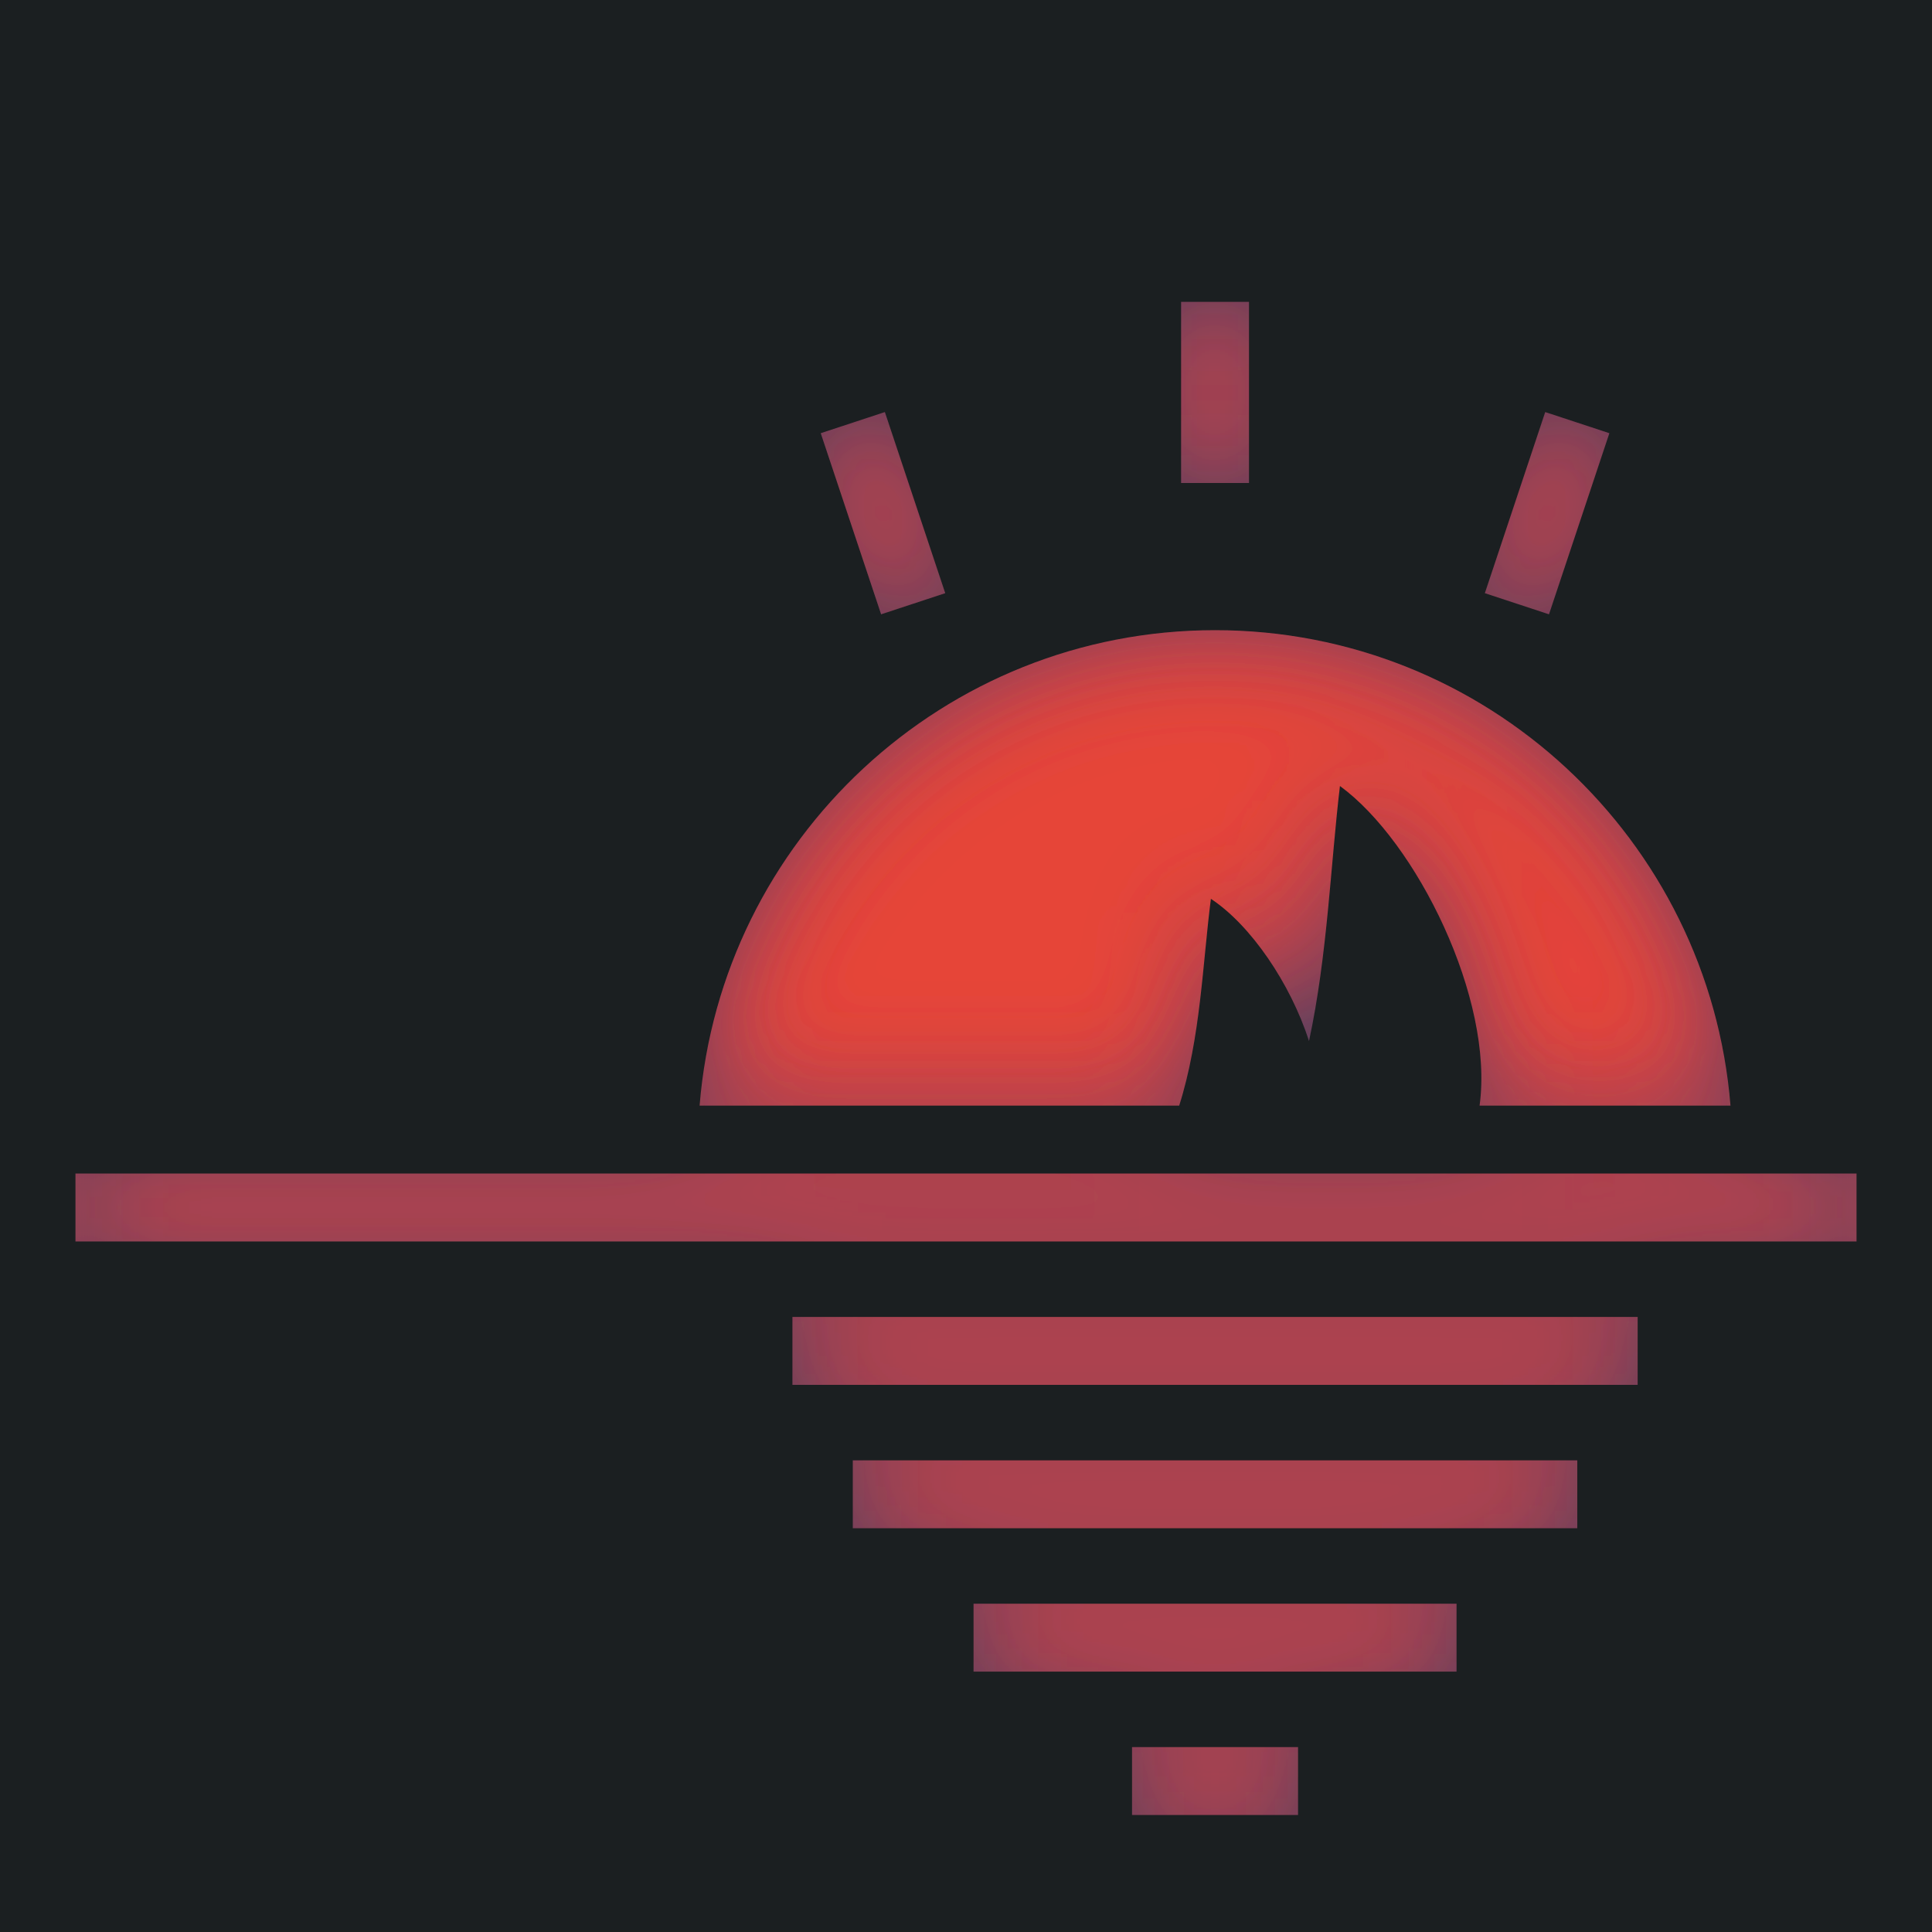
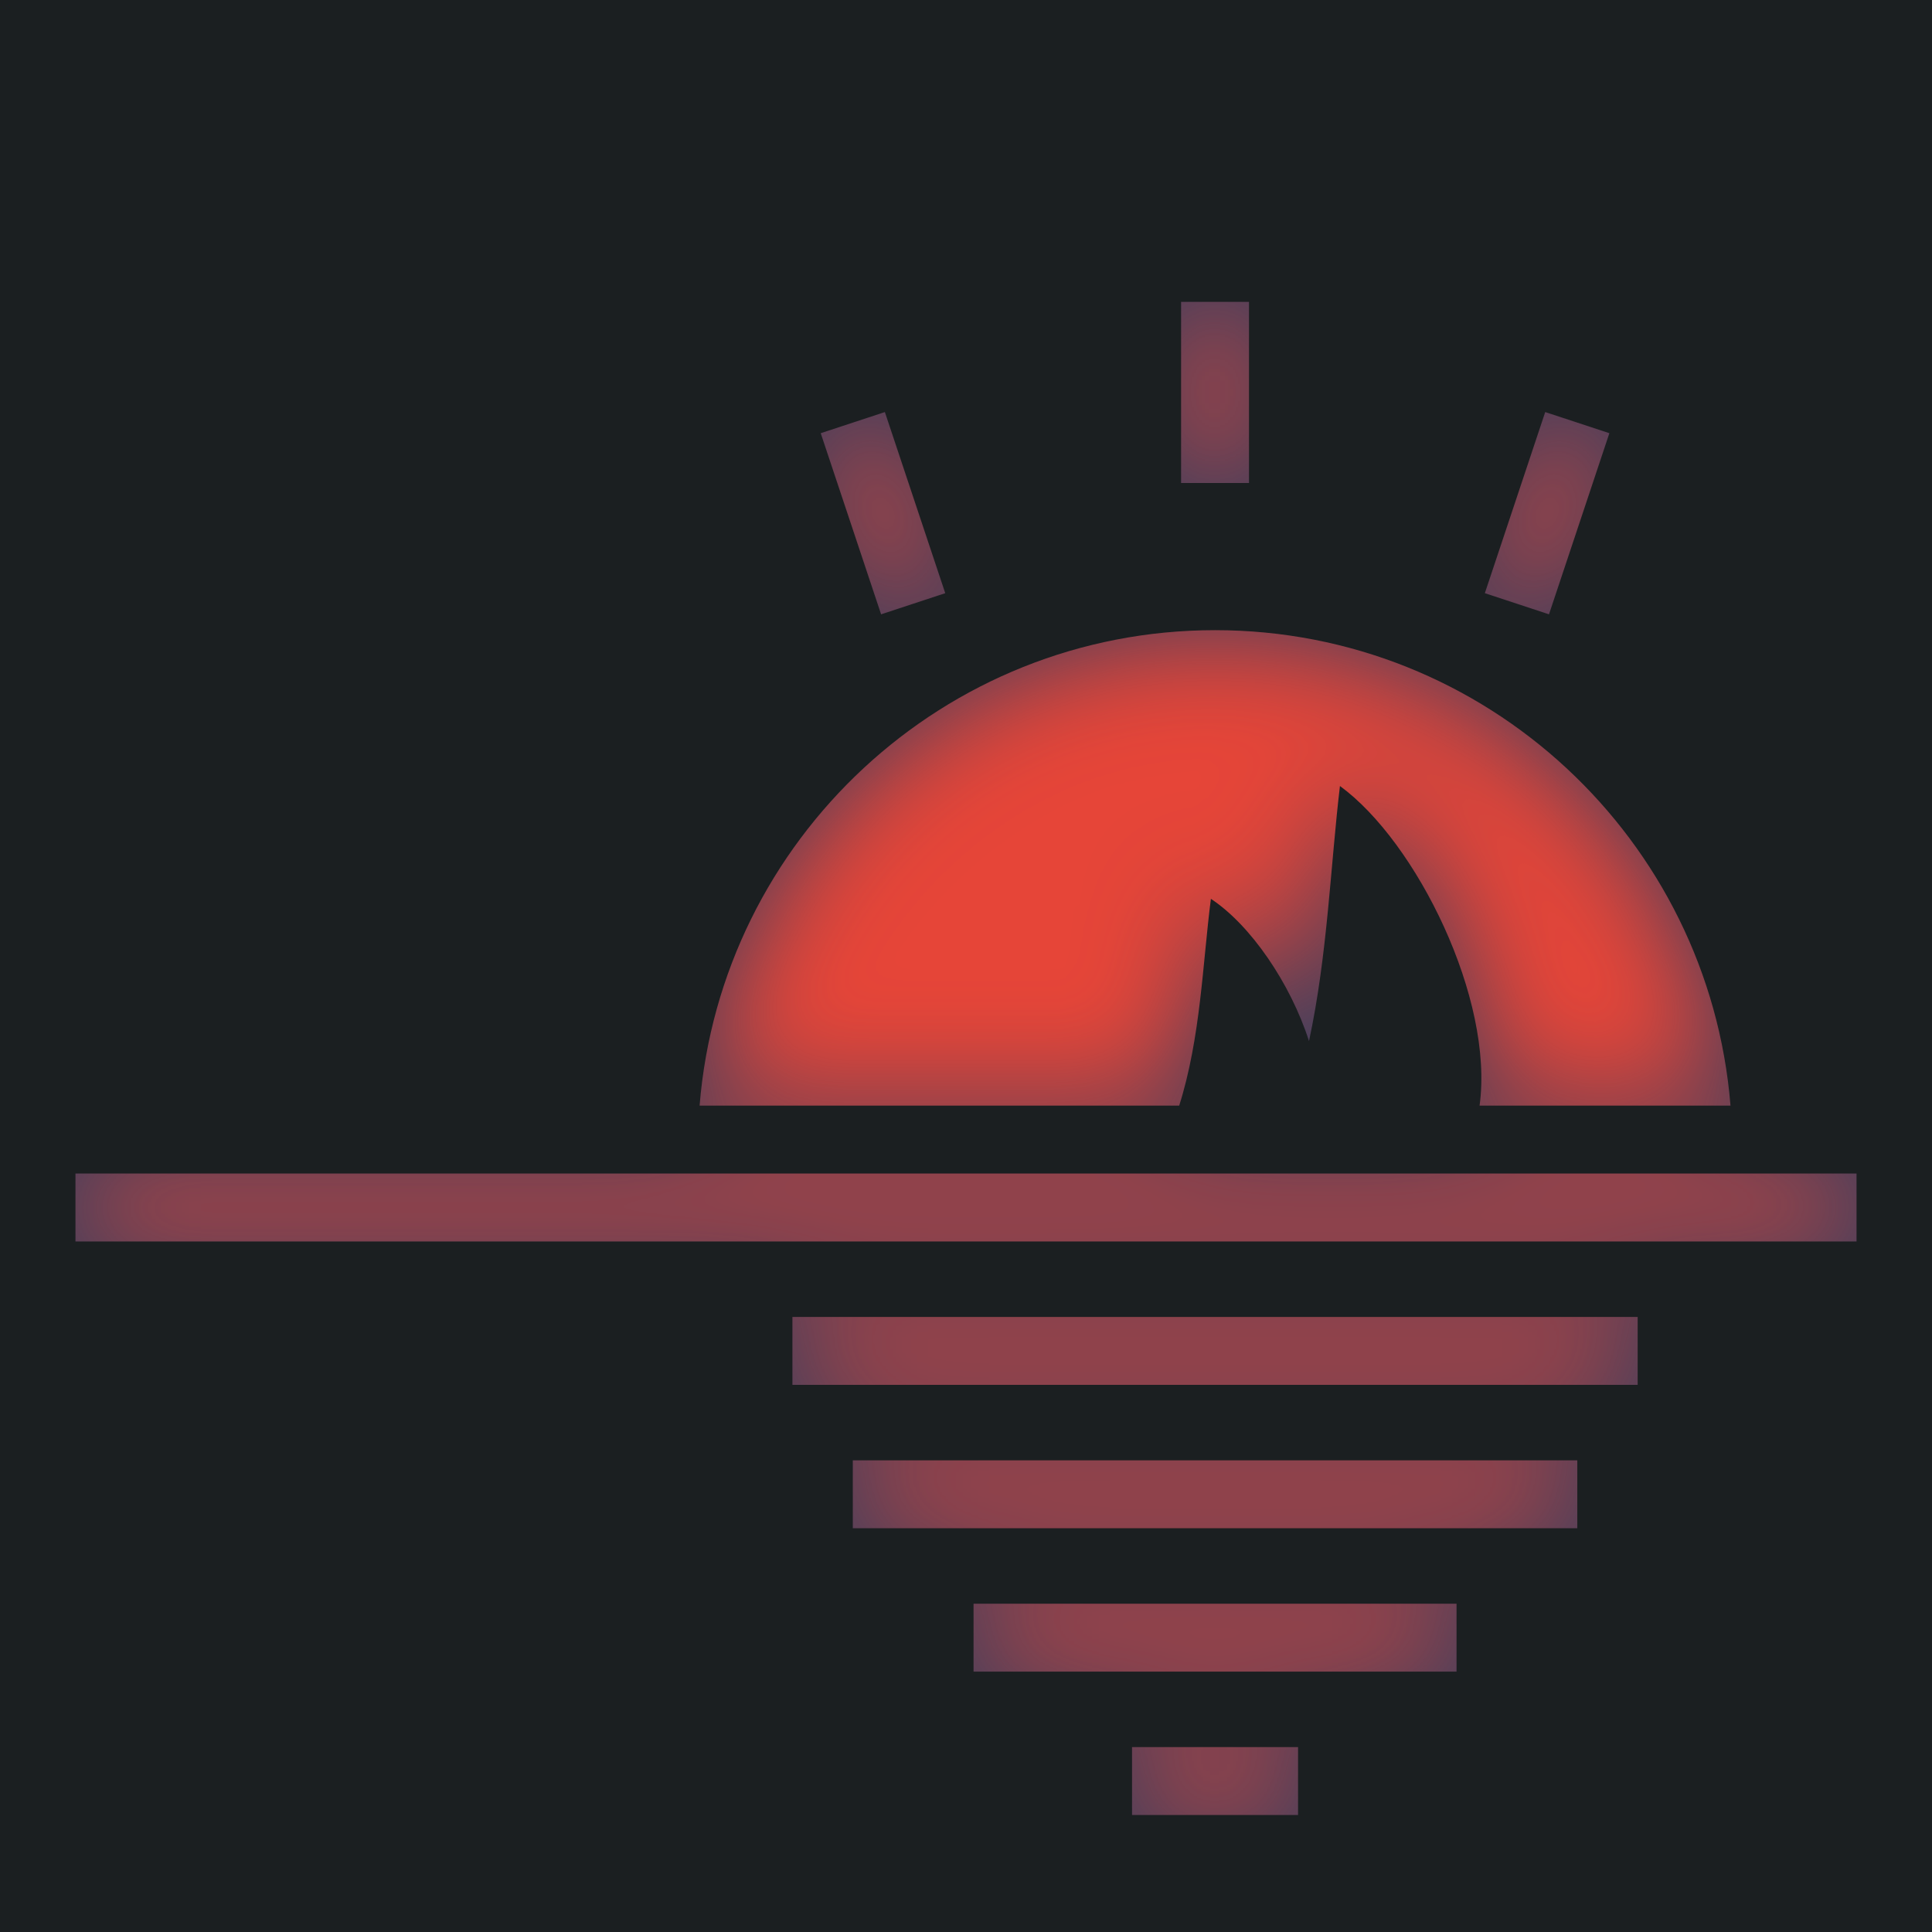
- <svg xmlns="http://www.w3.org/2000/svg" style="height: 512px; width: 512px;" viewBox="0 0 512 512">
-   <defs>
-     <filter id="shadow-1" height="300%" width="300%" x="-100%" y="-100%">
-       <feFlood flood-color="rgba(58, 63, 94, 1)" result="flood" />
-       <feComposite in="flood" in2="SourceGraphic" operator="out" result="composite" />
-       <feGaussianBlur in="composite" stdDeviation="15" result="blur" />
-       <feOffset dx="0" dy="0" result="offset" />
-       <feComposite in="offset" in2="SourceGraphic" operator="atop" />
+ <svg xmlns="http://www.w3.org/2000/svg" style="height: 512px; width: 512px;" viewBox="0 0 512 512" version="1.1" id="svg3">
+   <defs id="defs2">
+     <filter id="shadow-1" height="1.18" width="1.153" x="-0.076" y="-0.09">
+       <feComposite in="flood" in2="SourceGraphic" operator="out" result="composite" id="feComposite1" />
+       <feGaussianBlur in="composite" stdDeviation="15" result="blur" id="feGaussianBlur1" />
+       <feOffset dx="0" dy="0" result="offset" id="feOffset1" />
+       <feComposite in="offset" in2="SourceGraphic" operator="atop" id="feComposite2" />
+     </filter>
+     <filter style="color-interpolation-filters:sRGB;" id="filter5" x="-0.153" y="-0.18" width="1.305" height="1.359">
+       <feFlood result="flood" in="SourceGraphic" flood-opacity="1" flood-color="rgb(58,63,94)" id="feFlood4" />
+       <feGaussianBlur result="blur" in="SourceGraphic" stdDeviation="15" id="feGaussianBlur4" />
+       <feOffset result="offset" in="blur" dx="0" dy="0" id="feOffset4" />
+       <feComposite result="comp1" operator="out" in="flood" in2="offset" id="feComposite4" />
+       <feComposite result="comp2" operator="atop" in="comp1" in2="SourceGraphic" id="feComposite5" />
    </filter>
  </defs>
-   <path d="M0 0h512v512H0z" fill="#1b1f21" fill-opacity="1" />
-   <g class="" style="" transform="translate(0,0)">
-     <path d="M313 80v48h18V80zm-78.5 29.2l-17 5.6 16 48 17-5.6zm175 0l-16 48 17 5.6 16-48zM322 167c-71.9 0-130.9 55.5-136.6 126h127.1c5.7-18 6.2-37.7 8.4-54.8 10.5 6.9 21.1 22.4 26 37.7 4.9-22.7 5.7-46.6 8.2-67.6 20.3 14.8 40.9 56.5 37 84.7h66.5c-5.7-70.5-64.7-126-136.6-126zM20 311v18h472v-18zm190 38v18h224v-18zm16 38v18h192v-18zm32 38v18h128v-18zm42 38v18h44v-18z" fill="#e64539" fill-opacity="1" filter="url(#shadow-1)" />
+   <path d="M0 0h512v512H0z" fill="#1b1f21" fill-opacity="1" id="path2" />
+   <g class="" style="filter:url(#filter5)" transform="translate(0,0)" id="g3">
+     <path d="M313 80v48h18V80zm-78.5 29.2l-17 5.6 16 48 17-5.6zm175 0l-16 48 17 5.6 16-48zM322 167c-71.9 0-130.9 55.5-136.6 126h127.1c5.7-18 6.2-37.7 8.4-54.8 10.5 6.9 21.1 22.4 26 37.7 4.9-22.7 5.7-46.6 8.2-67.6 20.3 14.8 40.9 56.5 37 84.7h66.5c-5.7-70.5-64.7-126-136.6-126zM20 311v18h472v-18zm190 38v18h224v-18zm16 38v18h192v-18zm32 38v18h128v-18zm42 38v18h44v-18z" fill="#e64539" fill-opacity="1" filter="url(#shadow-1)" id="path3" />
  </g>
</svg>
